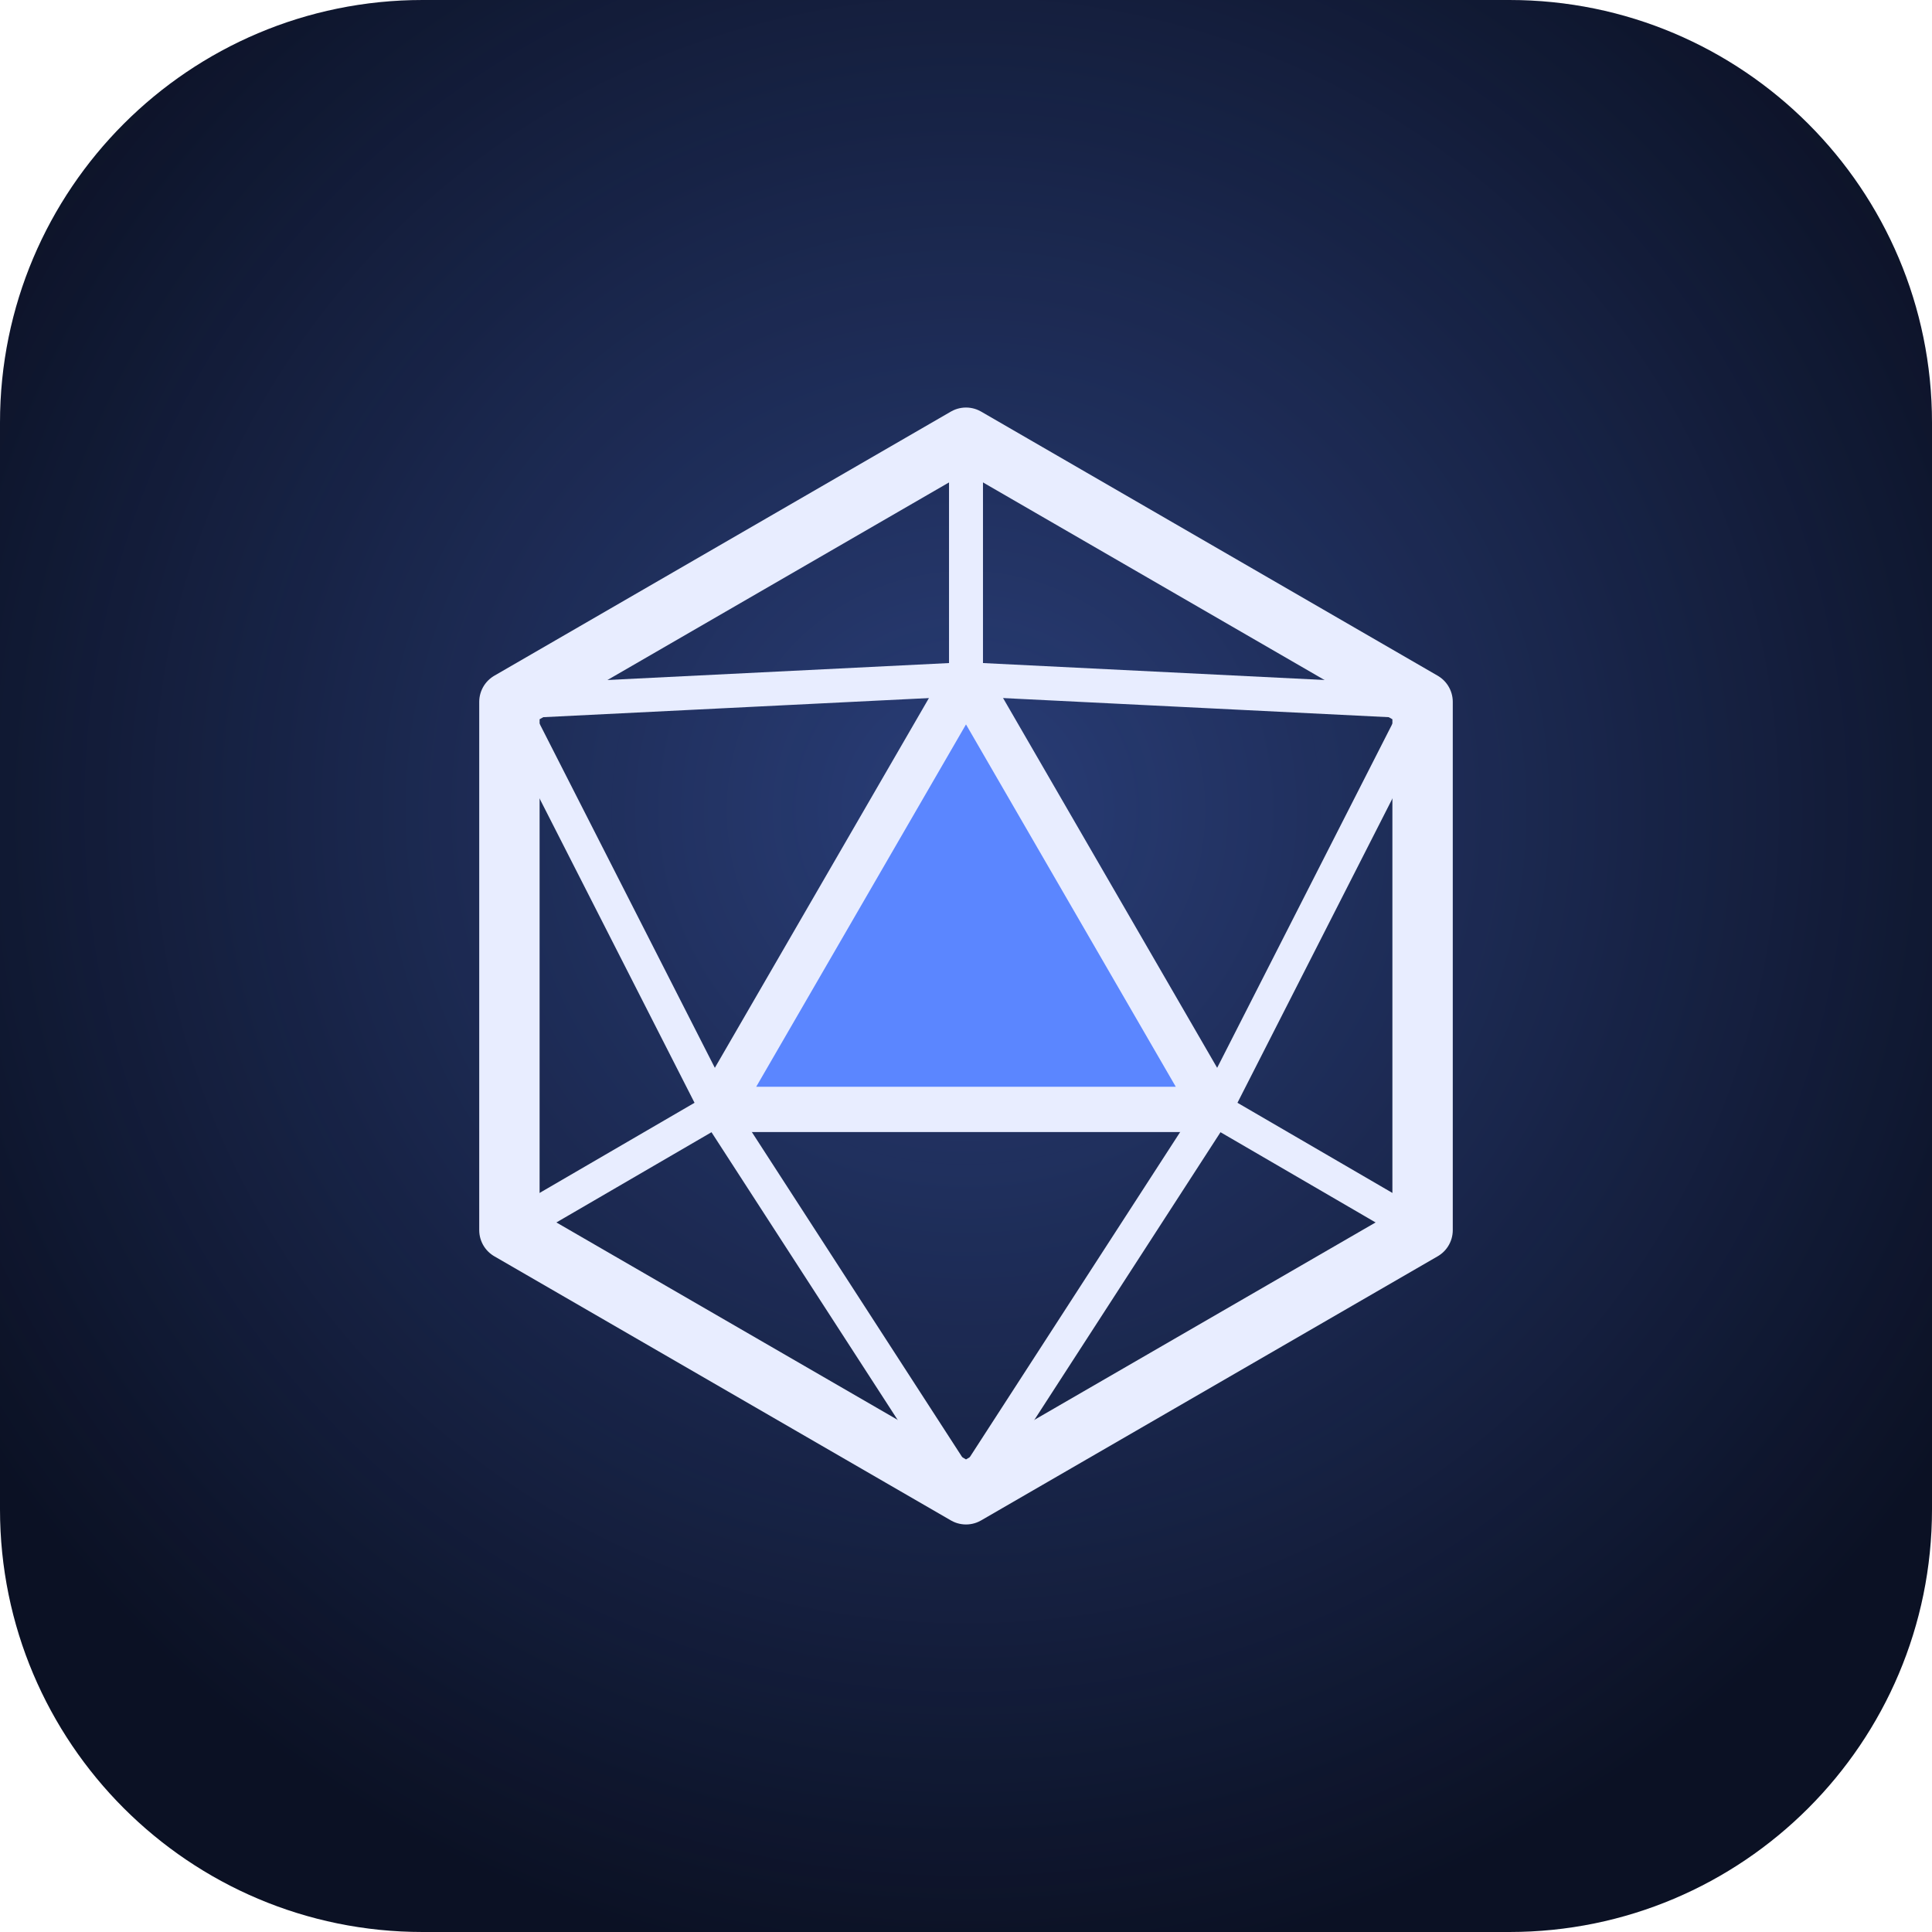
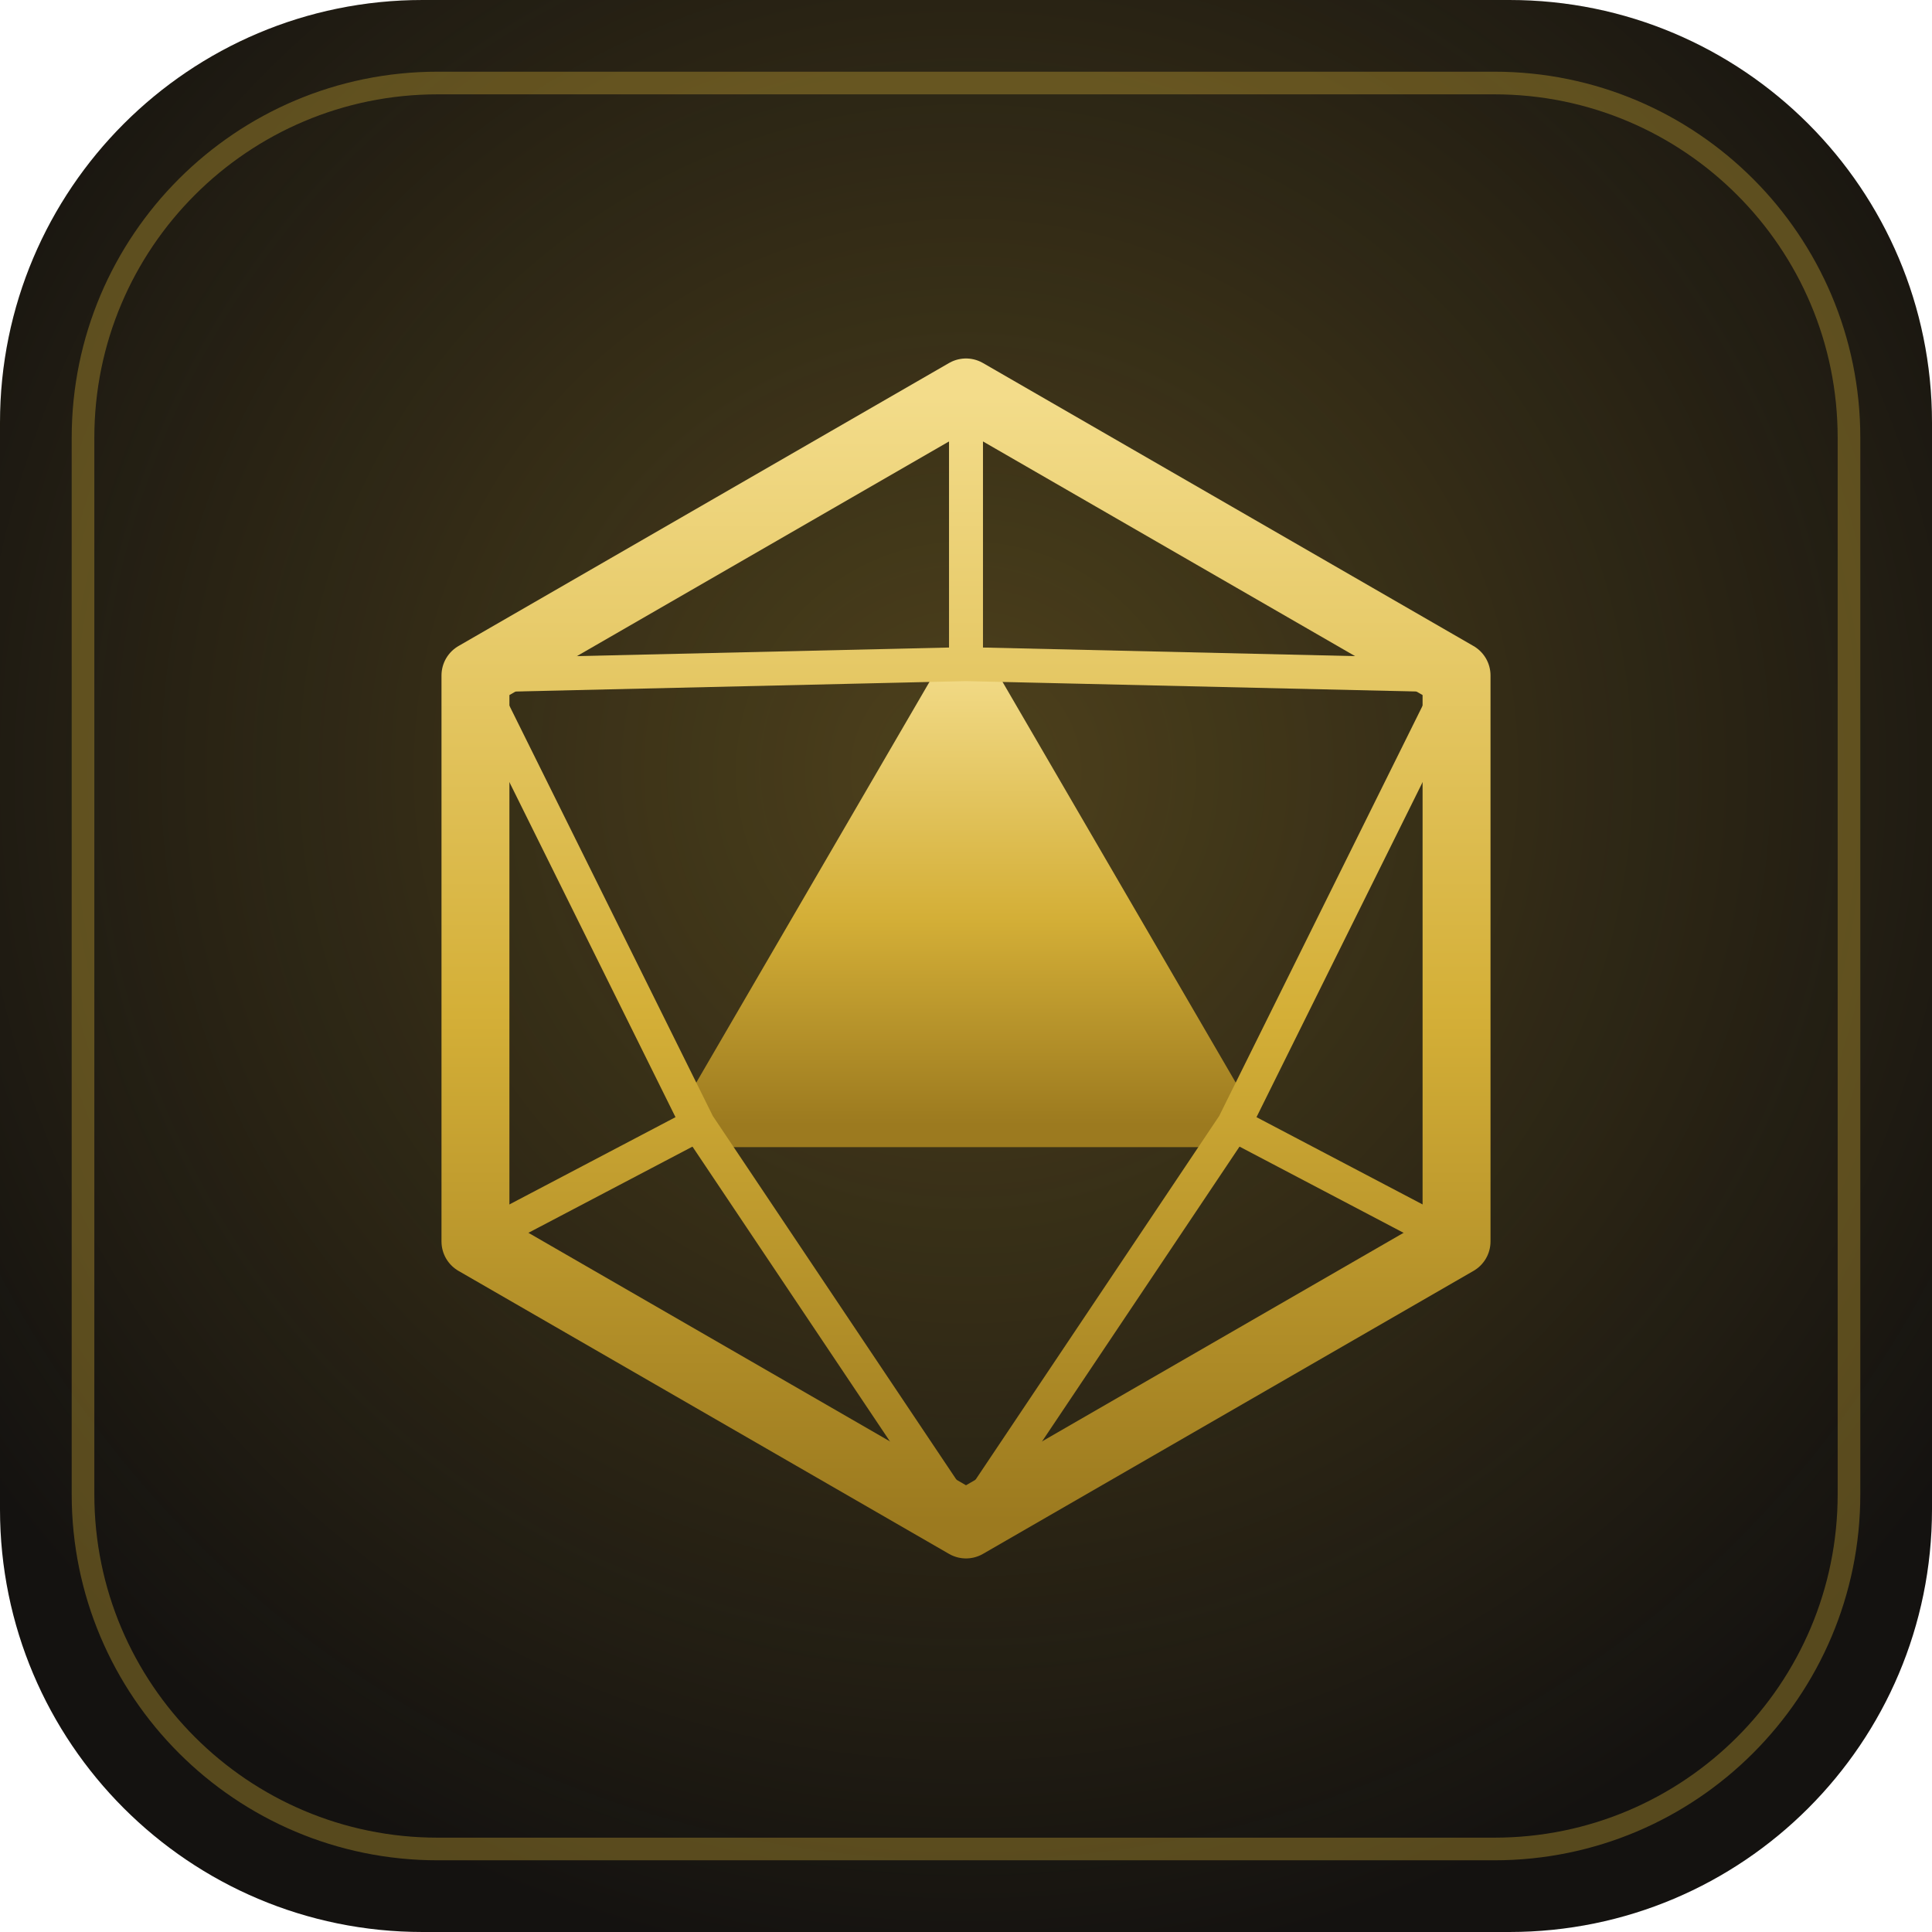
<svg xmlns="http://www.w3.org/2000/svg" viewBox="0 0 512 512">
  <defs>
-     <radialGradient id="brilho" cx="50%" cy="42%" r="60%">
-       <stop offset="0" stop-color="#5b86ff" stop-opacity="0.38" />
-       <stop offset="1" stop-color="#5b86ff" stop-opacity="0" />
+     <radialGradient id="luz" cx="50%" cy="40%" r="62%">
+       <stop offset="0" stop-color="#d4af37" stop-opacity="0.30" />
+       <stop offset="1" stop-color="#d4af37" stop-opacity="0" />
    </radialGradient>
+     <linearGradient id="ouro" x1="0" y1="0" x2="0" y2="1">
+       <stop offset="0" stop-color="#f3dc8a" />
+       <stop offset="0.55" stop-color="#d4af37" />
+       <stop offset="1" stop-color="#9c7a1f" />
+     </linearGradient>
    <clipPath id="cantos">
      <rect width="512" height="512" rx="112" />
    </clipPath>
  </defs>
  <g clip-path="url(#cantos)">
-     <rect width="512" height="512" fill="#0b1124" />
-     <rect width="512" height="512" fill="url(#brilho)" />
-     <g fill="none" stroke="#e8edff" stroke-linejoin="round" stroke-linecap="round">
-       <polygon points="256,116 377,186 377,326 256,396 135,326 135,186" stroke-width="16" />
-       <polygon points="256,180 322,294 190,294" fill="#5b86ff" stroke-width="12" />
-       <path d="M256 116 V180 M135 186 L256 180 L377 186 M135 186 L190 294 L135 326 M377 186 L322 294 L377 326 M190 294 L256 396 L322 294" stroke-width="9" />
+     <rect width="512" height="512" fill="#141210" />
+     <rect width="512" height="512" fill="url(#luz)" />
+     <rect x="22" y="22" width="468" height="468" rx="94" fill="none" stroke="#d4af37" stroke-opacity="0.35" stroke-width="6" />
+     <g fill="none" stroke="url(#ouro)" stroke-linejoin="round" stroke-linecap="round">
+       <polygon points="256,104 386,179 386,329 256,404 126,329 126,179" stroke-width="18" />
+       <polygon points="256,176 327,298 185,298" fill="url(#ouro)" stroke-width="12" />
+       <path d="M256 104 V176 M126 179 L256 176 L386 179 M126 179 L185 298 L126 329 M386 179 L327 298 L386 329 M185 298 L256 404 L327 298" stroke-width="9" />
    </g>
  </g>
</svg>
